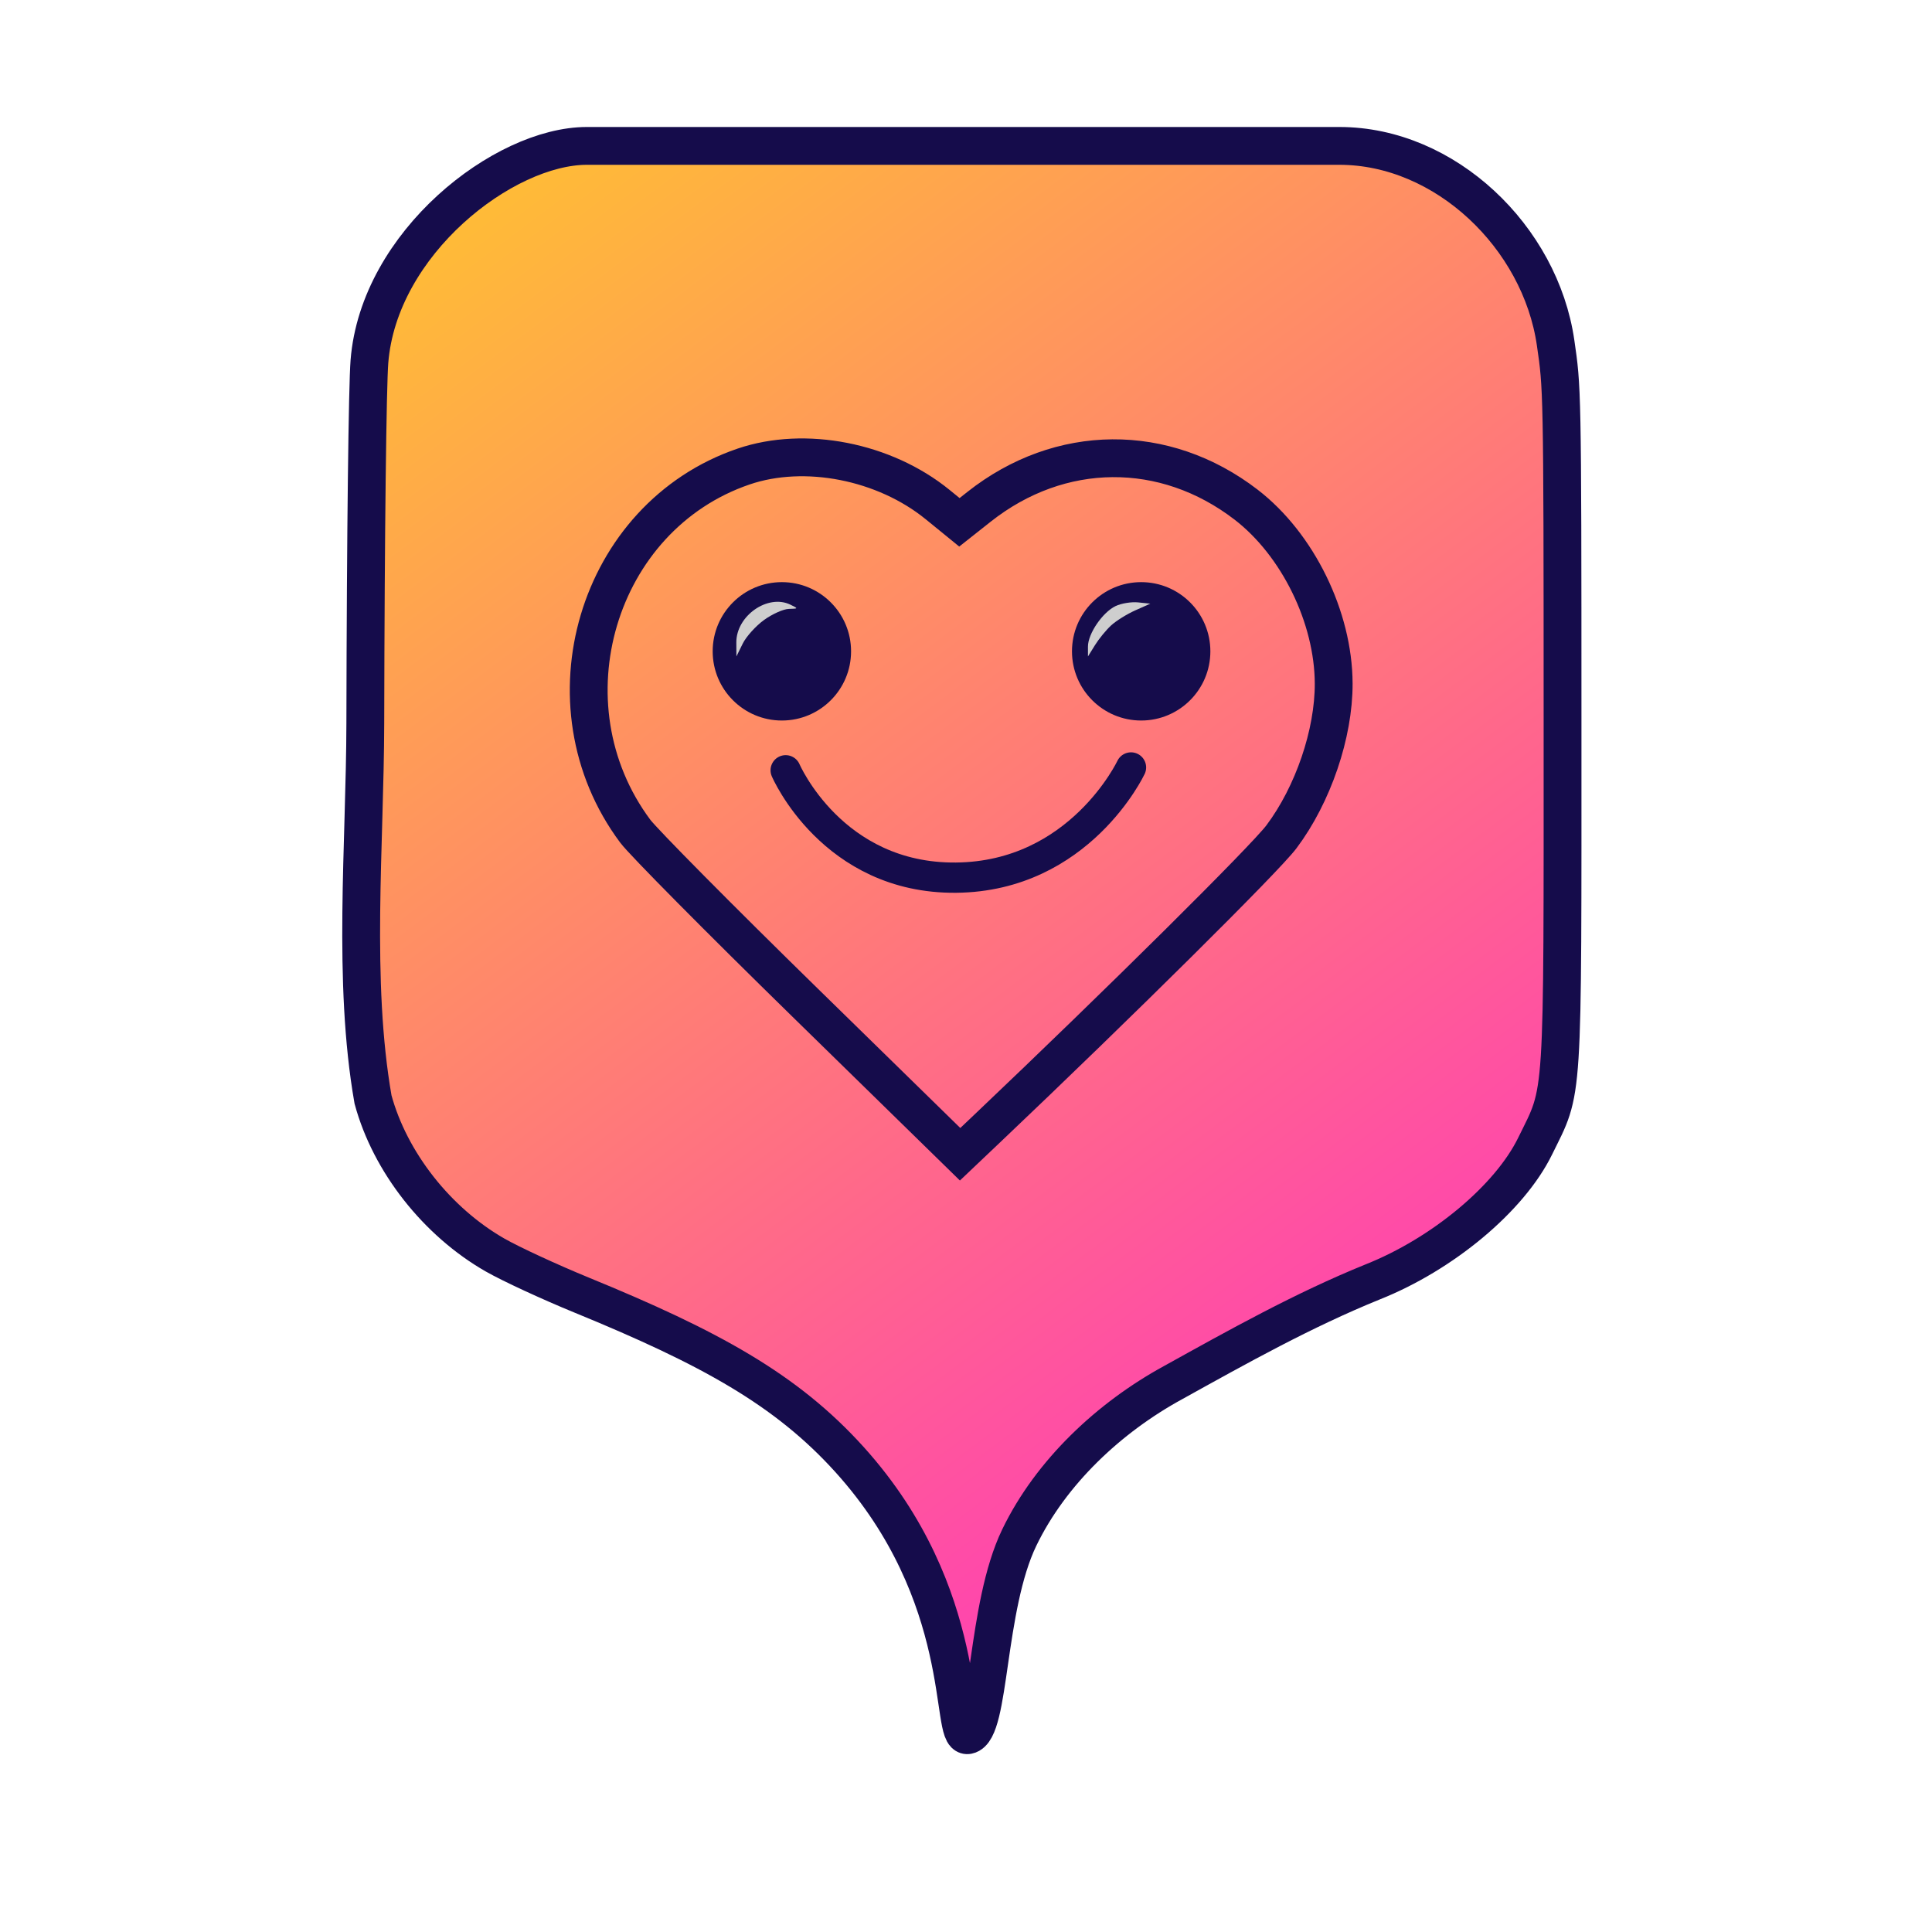
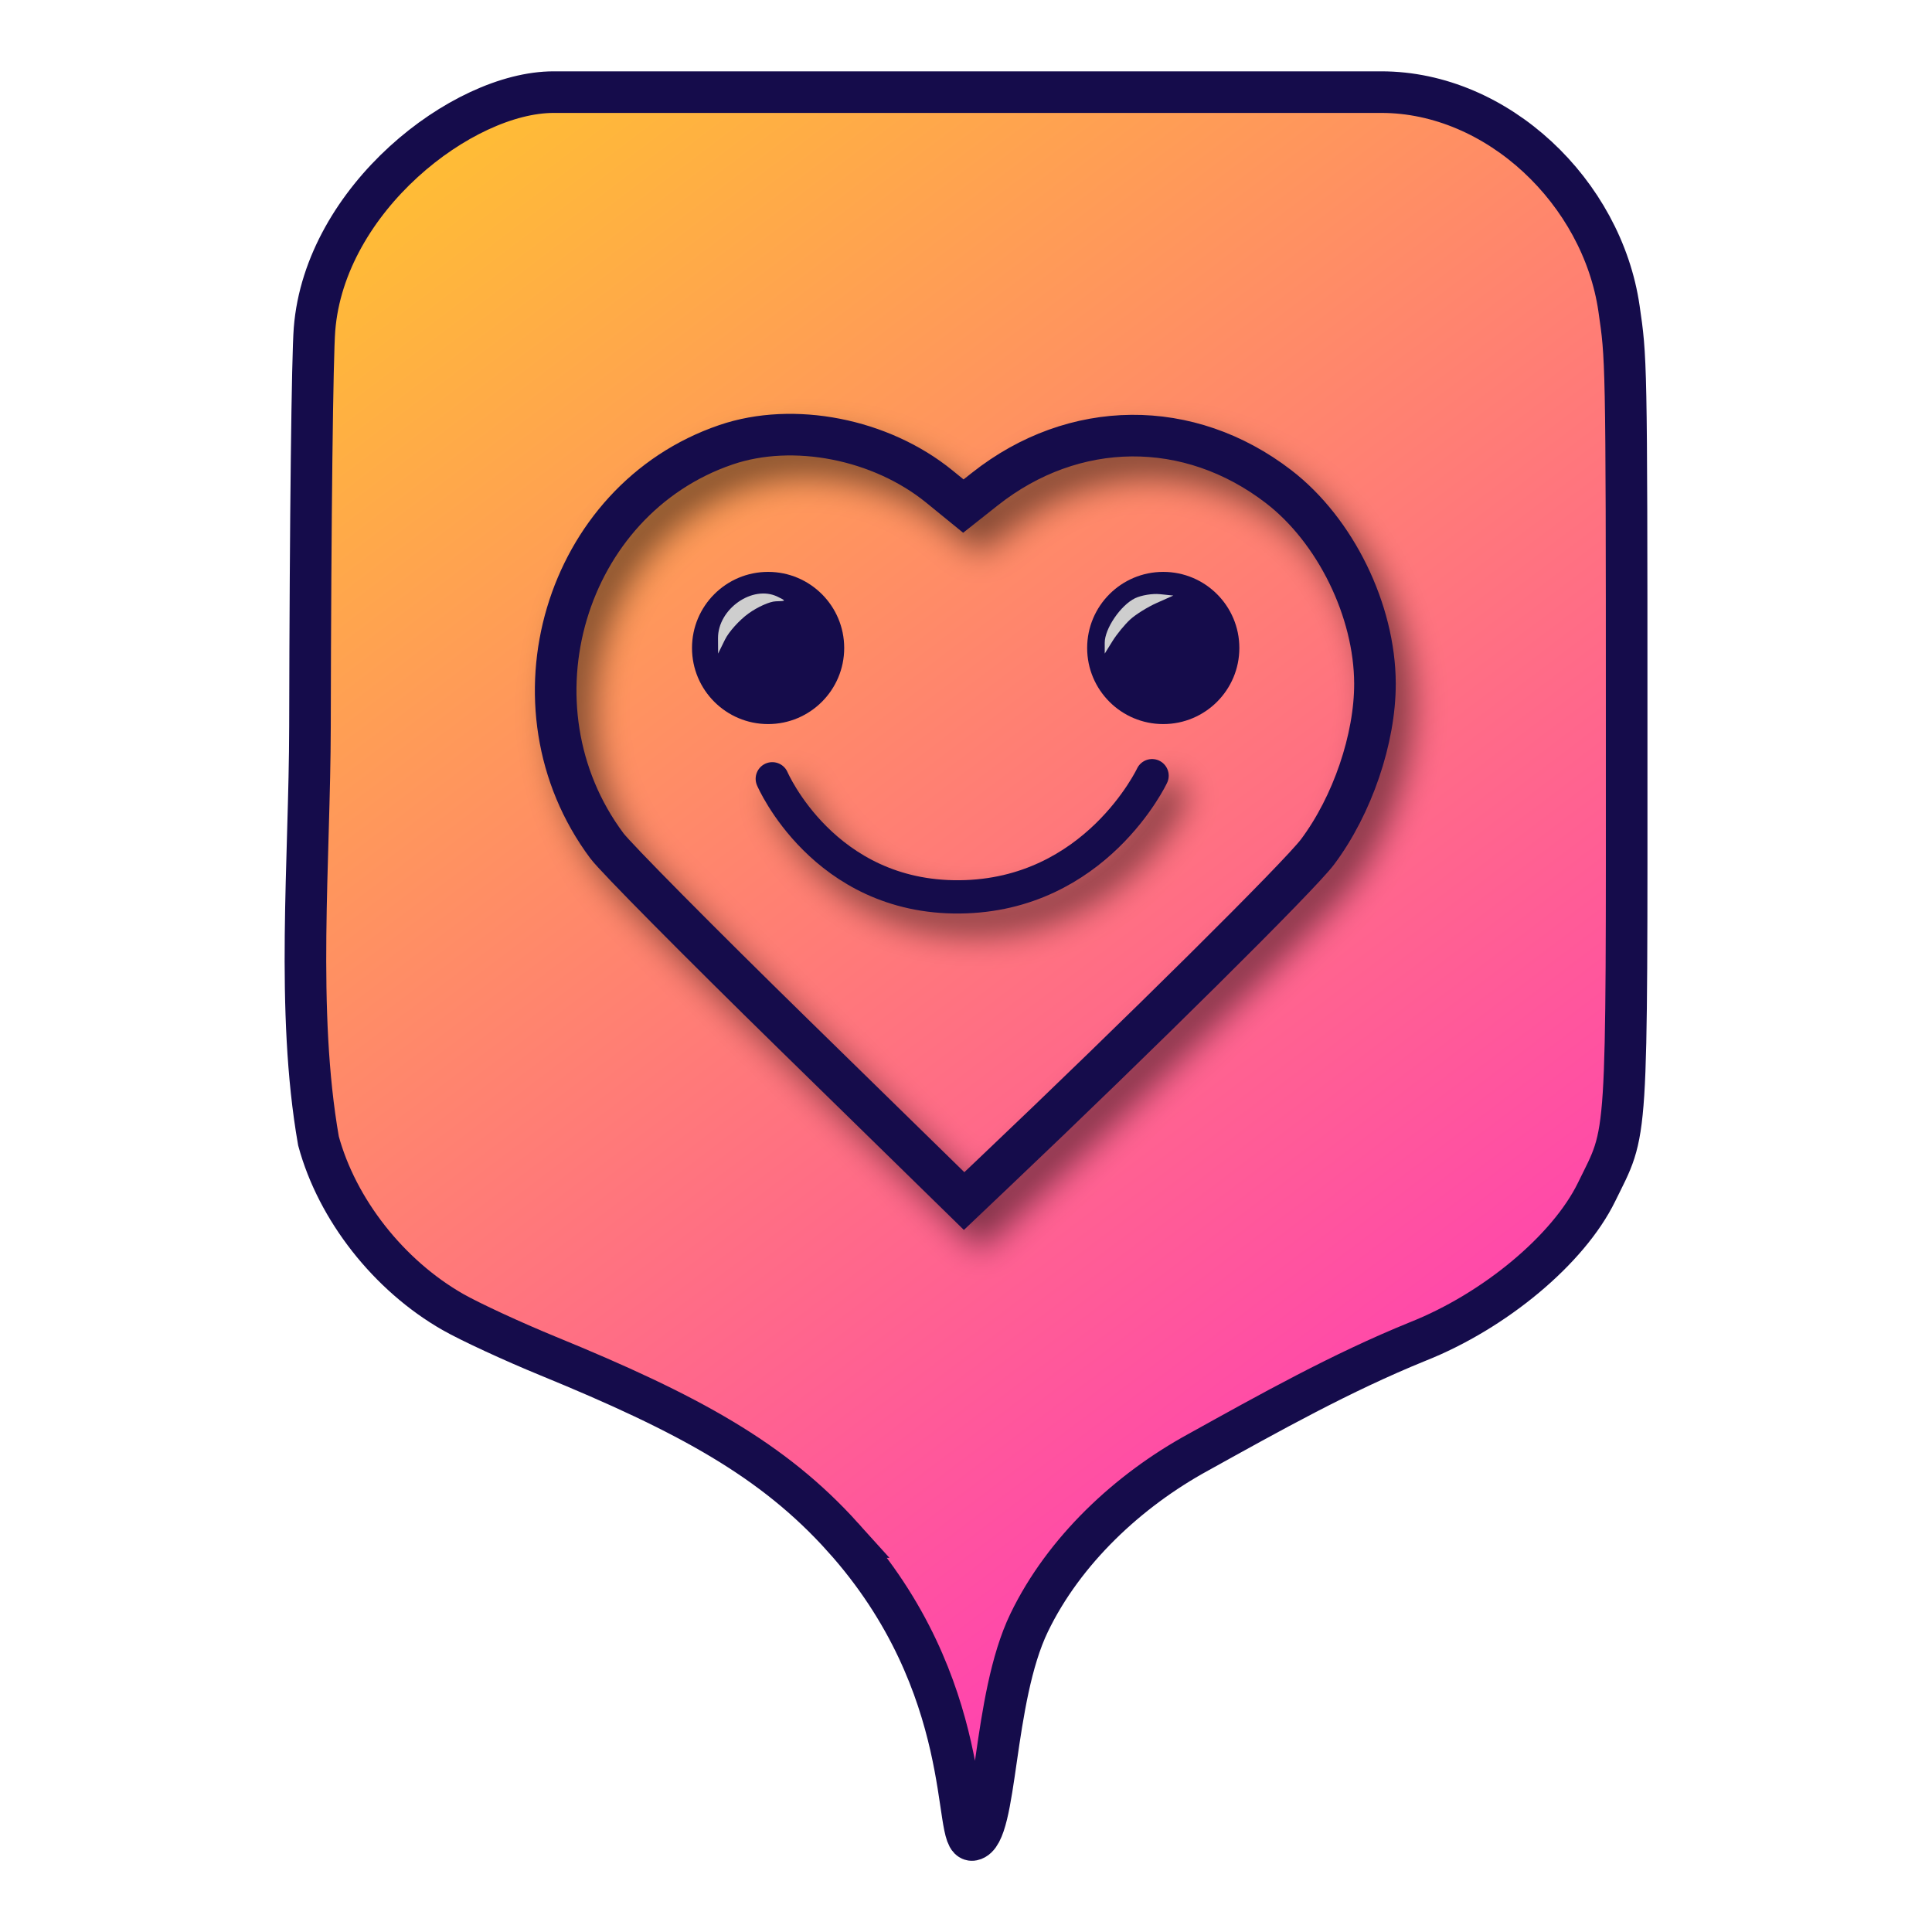
- <svg xmlns="http://www.w3.org/2000/svg" width="100%" height="100%" viewBox="0 0 128 128" version="1.1" xml:space="preserve" style="fill-rule:evenodd;clip-rule:evenodd;stroke-linecap:round;">
-   <g transform="matrix(1,0,0,1,-8,-16)">
-     <g id="App-Icon" transform="matrix(1,0,0,1,8,-156)">
-       <g id="template">
-         <rect id="_0" x="0" y="172" width="128" height="128" style="fill:rgb(240,240,240);fill-opacity:0;" />
-       </g>
-       <g id="icons">
-         <g id="g1064">
-                 </g>
-         <g id="g1096">
-                 </g>
-         <g id="g1138">
-                 </g>
-         <g id="g1278">
-                 </g>
-         <g id="g1365">
-                 </g>
-         <g id="g1844">
-                 </g>
-         <g id="g1331">
-                 </g>
-         <g id="g2014">
-                 </g>
-         <g id="g2185">
-                 </g>
-       </g>
-       <g id="g1648">
-             </g>
-       <g id="Icon" transform="matrix(0.250549,0,0,0.250549,-0.525371,163.752)">
-         <path id="outer-bubble" d="M226.795,418.929C210.034,400.334 189.734,389.242 155.915,375.388C147.465,371.927 137.167,367.161 133.032,364.797C117.627,355.992 105.227,340.201 100.738,323.672C95.239,292.287 98.632,256.343 98.694,224.033C98.791,173.178 99.274,134.997 99.782,128.533C102.247,97.157 135.306,71.5 157.28,71.5L356.28,71.5C384.279,71.5 409.399,95.627 413.442,123.543C415.17,135.477 415.28,135.056 415.28,222.5C415.28,326.521 415.672,320.384 408.028,336C401.283,349.779 383.589,364.552 365.002,371.924C346.688,379.358 329.482,388.993 312.28,398.532C295.429,407.736 279.992,422.176 271.624,439.5C262.712,457.949 264.011,490.554 258.03,491.75C253.153,492.725 259.227,454.911 226.795,418.929Z" style="fill:url(#_Linear1);fill-rule:nonzero;stroke:rgb(21,12,75);stroke-width:10px;" />
-         <circle id="eye-right" cx="303.857" cy="205.151" r="18.297" style="fill:rgb(21,12,75);" />
-         <path id="eye-right-gleam" d="M295.911,198.298C297.229,197.086 300.101,195.297 302.294,194.32L306.28,192.545L303.046,192.211C301.267,192.026 298.584,192.466 297.083,193.188C293.631,194.848 289.779,200.5 289.784,203.898L289.788,206.5L291.651,203.5C292.676,201.85 294.593,199.509 295.911,198.298L295.911,198.298Z" style="fill:rgb(206,206,206);fill-rule:nonzero;" />
-         <circle id="eye-left" cx="208.847" cy="205.151" r="18.297" style="fill:rgb(21,12,75);" />
-         <path id="eye-left-gleam" d="M204.118,196.87C206.297,195.292 209.25,193.97 210.68,193.932C213.225,193.866 213.234,193.842 211.096,192.809C205.109,189.915 196.759,195.768 196.803,202.827L196.826,206.5L198.491,203.12C199.406,201.261 201.939,198.449 204.118,196.87L204.118,196.87Z" style="fill:rgb(206,206,206);fill-rule:nonzero;" />
-         <path id="heart-shaped-face" d="M214.963,298.021C192.405,275.957 172.203,255.563 170.071,252.702C145.109,219.208 159.871,169.532 198.722,156.287C214.935,150.76 235.966,154.884 250.043,166.35L255.795,171.035L260.985,166.932C282.383,150.018 310.07,149.795 331.602,166.363C345.267,176.878 354.704,196.149 354.763,213.662C354.807,226.929 349.322,243.026 340.955,254.183C336.609,259.977 298.12,298.141 263.129,331.35L255.977,338.138L214.963,298.021Z" style="fill:none;fill-rule:nonzero;stroke:rgb(21,12,75);stroke-width:10px;stroke-linecap:butt;" />
-         <path id="mouth" d="M209.852,236.603C209.852,236.603 222.165,265.301 254.889,264.997C287.613,264.693 301.17,235.856 301.17,235.856" style="fill:none;fill-rule:nonzero;stroke:rgb(21,12,75);stroke-width:8px;stroke-linejoin:round;" />
-       </g>
-       <g id="Icon-symbolic">
-             </g>
-     </g>
+ <svg xmlns="http://www.w3.org/2000/svg" xmlns:xlink="http://www.w3.org/1999/xlink" width="512" height="512" viewBox="0 0 512 512" version="1.1" id="svg1" xml:space="preserve">
+   <defs id="defs1">
+     <linearGradient id="linearGradient14">
+       <stop style="stop-color:#ffc032;stop-opacity:1;" offset="0" id="stop14" />
+       <stop style="stop-color:#ff37bc;stop-opacity:1;" offset="1" id="stop15" />
+     </linearGradient>
+     <linearGradient xlink:href="#linearGradient14" id="linearGradient15" x1="129.424" y1="71.884" x2="394.625" y2="421.357" gradientUnits="userSpaceOnUse" />
+     <filter style="color-interpolation-filters:sRGB" id="filter33" x="-0.074" y="-0.08" width="1.168" height="1.196">
+       <feFlood result="flood" in="SourceGraphic" flood-opacity="0.498" flood-color="rgb(0,0,0)" id="feFlood32" />
+       <feGaussianBlur result="blur" in="SourceGraphic" stdDeviation="4" id="feGaussianBlur32" />
+       <feOffset result="offset" in="blur" dx="4" dy="5" id="feOffset32" />
+       <feComposite result="comp1" operator="in" in="flood" in2="offset" id="feComposite32" />
+       <feComposite result="comp2" operator="over" in="SourceGraphic" in2="comp1" id="feComposite33" />
+     </filter>
+     <filter style="color-interpolation-filters:sRGB" id="filter36" x="-0.149" y="-0.467" width="1.342" height="2.105">
+       <feFlood result="flood" in="SourceGraphic" flood-opacity="0.498" flood-color="rgb(0,0,0)" id="feFlood35" />
+       <feGaussianBlur result="blur" in="SourceGraphic" stdDeviation="4" id="feGaussianBlur35" />
+       <feOffset result="offset" in="blur" dx="4" dy="5" id="feOffset35" />
+       <feComposite result="comp1" operator="in" in="flood" in2="offset" id="feComposite35" />
+       <feComposite result="comp2" operator="over" in="SourceGraphic" in2="comp1" id="feComposite36" />
+     </filter>
+   </defs>
+   <g id="layer2-3" transform="matrix(1.102177,0,0,1.102177,-26.6311,-54.3911)" style="display:inline;enable-background:new">
+     <path style="display:inline;fill:url(#linearGradient15);stroke:#150c4b;stroke-width:10;stroke-linecap:round;stroke-dasharray:none;stroke-opacity:1" d="m 226.795,418.929 c -16.761,-18.595 -37.06,-29.687 -70.88,-43.541 -8.451,-3.462 -18.748,-8.228 -22.883,-10.591 -15.406,-8.806 -27.806,-24.596 -32.295,-41.125 -5.499,-31.385 -2.106,-67.33 -2.044,-99.639 0.097,-50.856 0.581,-89.036 1.089,-95.5 C 102.247,97.157 135.306,71.5 157.28,71.5 h 99.5 99.5 c 27.999,0 53.119,24.127 57.162,52.043 1.728,11.935 1.838,11.513 1.838,98.957 0,104.021 0.392,97.884 -7.252,113.5 -6.745,13.779 -24.439,28.552 -43.026,35.924 -18.314,7.434 -35.519,17.069 -52.722,26.608 -16.851,9.204 -32.288,23.644 -40.657,40.968 -8.912,18.449 -7.613,51.054 -13.594,52.25 -4.877,0.975 1.197,-36.839 -31.235,-72.821 z" id="path1" />
+     <circle style="display:inline;fill:#150c4b;fill-opacity:1;stroke:none;stroke-width:9.826;stroke-linejoin:round" id="circle2" cx="303.857" cy="205.151" r="18.297" />
+     <path style="display:inline;fill:#cecece;fill-opacity:1;stroke:none;stroke-width:5;stroke-dasharray:none;stroke-opacity:1" d="m 295.911,198.298 c 1.318,-1.211 4.191,-3.001 6.383,-3.977 l 3.986,-1.775 -3.234,-0.335 c -1.779,-0.184 -4.462,0.256 -5.963,0.977 -3.452,1.66 -7.304,7.312 -7.299,10.71 l 0.004,2.602 1.863,-3 c 1.025,-1.65 2.942,-3.991 4.26,-5.202 z" id="path14" />
+     <circle style="display:inline;fill:#150c4b;fill-opacity:1;stroke:none;stroke-width:9.826;stroke-linejoin:round" id="path2" cx="208.847" cy="205.151" r="18.297" />
+     <path style="display:inline;fill:#cecece;fill-opacity:1;stroke:none;stroke-width:5;stroke-dasharray:none;stroke-opacity:1" d="m 204.118,196.87 c 2.179,-1.579 5.132,-2.901 6.562,-2.938 2.545,-0.066 2.553,-0.09 0.415,-1.124 -5.986,-2.894 -14.336,2.959 -14.293,10.018 l 0.023,3.673 1.665,-3.38 c 0.916,-1.859 3.448,-4.671 5.627,-6.25 z" id="path12" />
+     <path style="display:inline;fill:none;stroke:#150c4b;stroke-width:10;stroke-dasharray:none;stroke-opacity:1;filter:url(#filter33)" d="m 214.963,298.021 c -22.558,-22.064 -42.759,-42.458 -44.892,-45.319 -24.962,-33.494 -10.201,-83.17 28.651,-96.415 16.212,-5.527 37.244,-1.403 51.321,10.063 l 5.751,4.684 5.191,-4.103 c 21.398,-16.914 49.085,-17.137 70.616,-0.569 13.665,10.515 23.102,29.787 23.161,47.299 0.045,13.267 -5.441,29.364 -13.808,40.521 -4.346,5.794 -42.835,43.958 -77.826,77.168 l -7.151,6.787 z" id="path8" />
+     <path style="display:inline;fill:none;fill-opacity:1;stroke:#150c4b;stroke-width:8;stroke-linecap:round;stroke-linejoin:round;stroke-dasharray:none;stroke-opacity:1;filter:url(#filter36)" d="m 209.852,236.603 c 0,0 12.313,28.698 45.037,28.394 32.724,-0.304 46.281,-29.141 46.281,-29.141" id="path36" />
  </g>
-   <defs>
-     <linearGradient id="_Linear1" x1="0" y1="0" x2="1" y2="0" gradientUnits="userSpaceOnUse" gradientTransform="matrix(265.2,349.473,-349.473,265.2,129.424,71.8836)">
-       <stop offset="0" style="stop-color:rgb(255,192,50);stop-opacity:1" />
-       <stop offset="1" style="stop-color:rgb(255,55,188);stop-opacity:1" />
-     </linearGradient>
-   </defs>
</svg>
